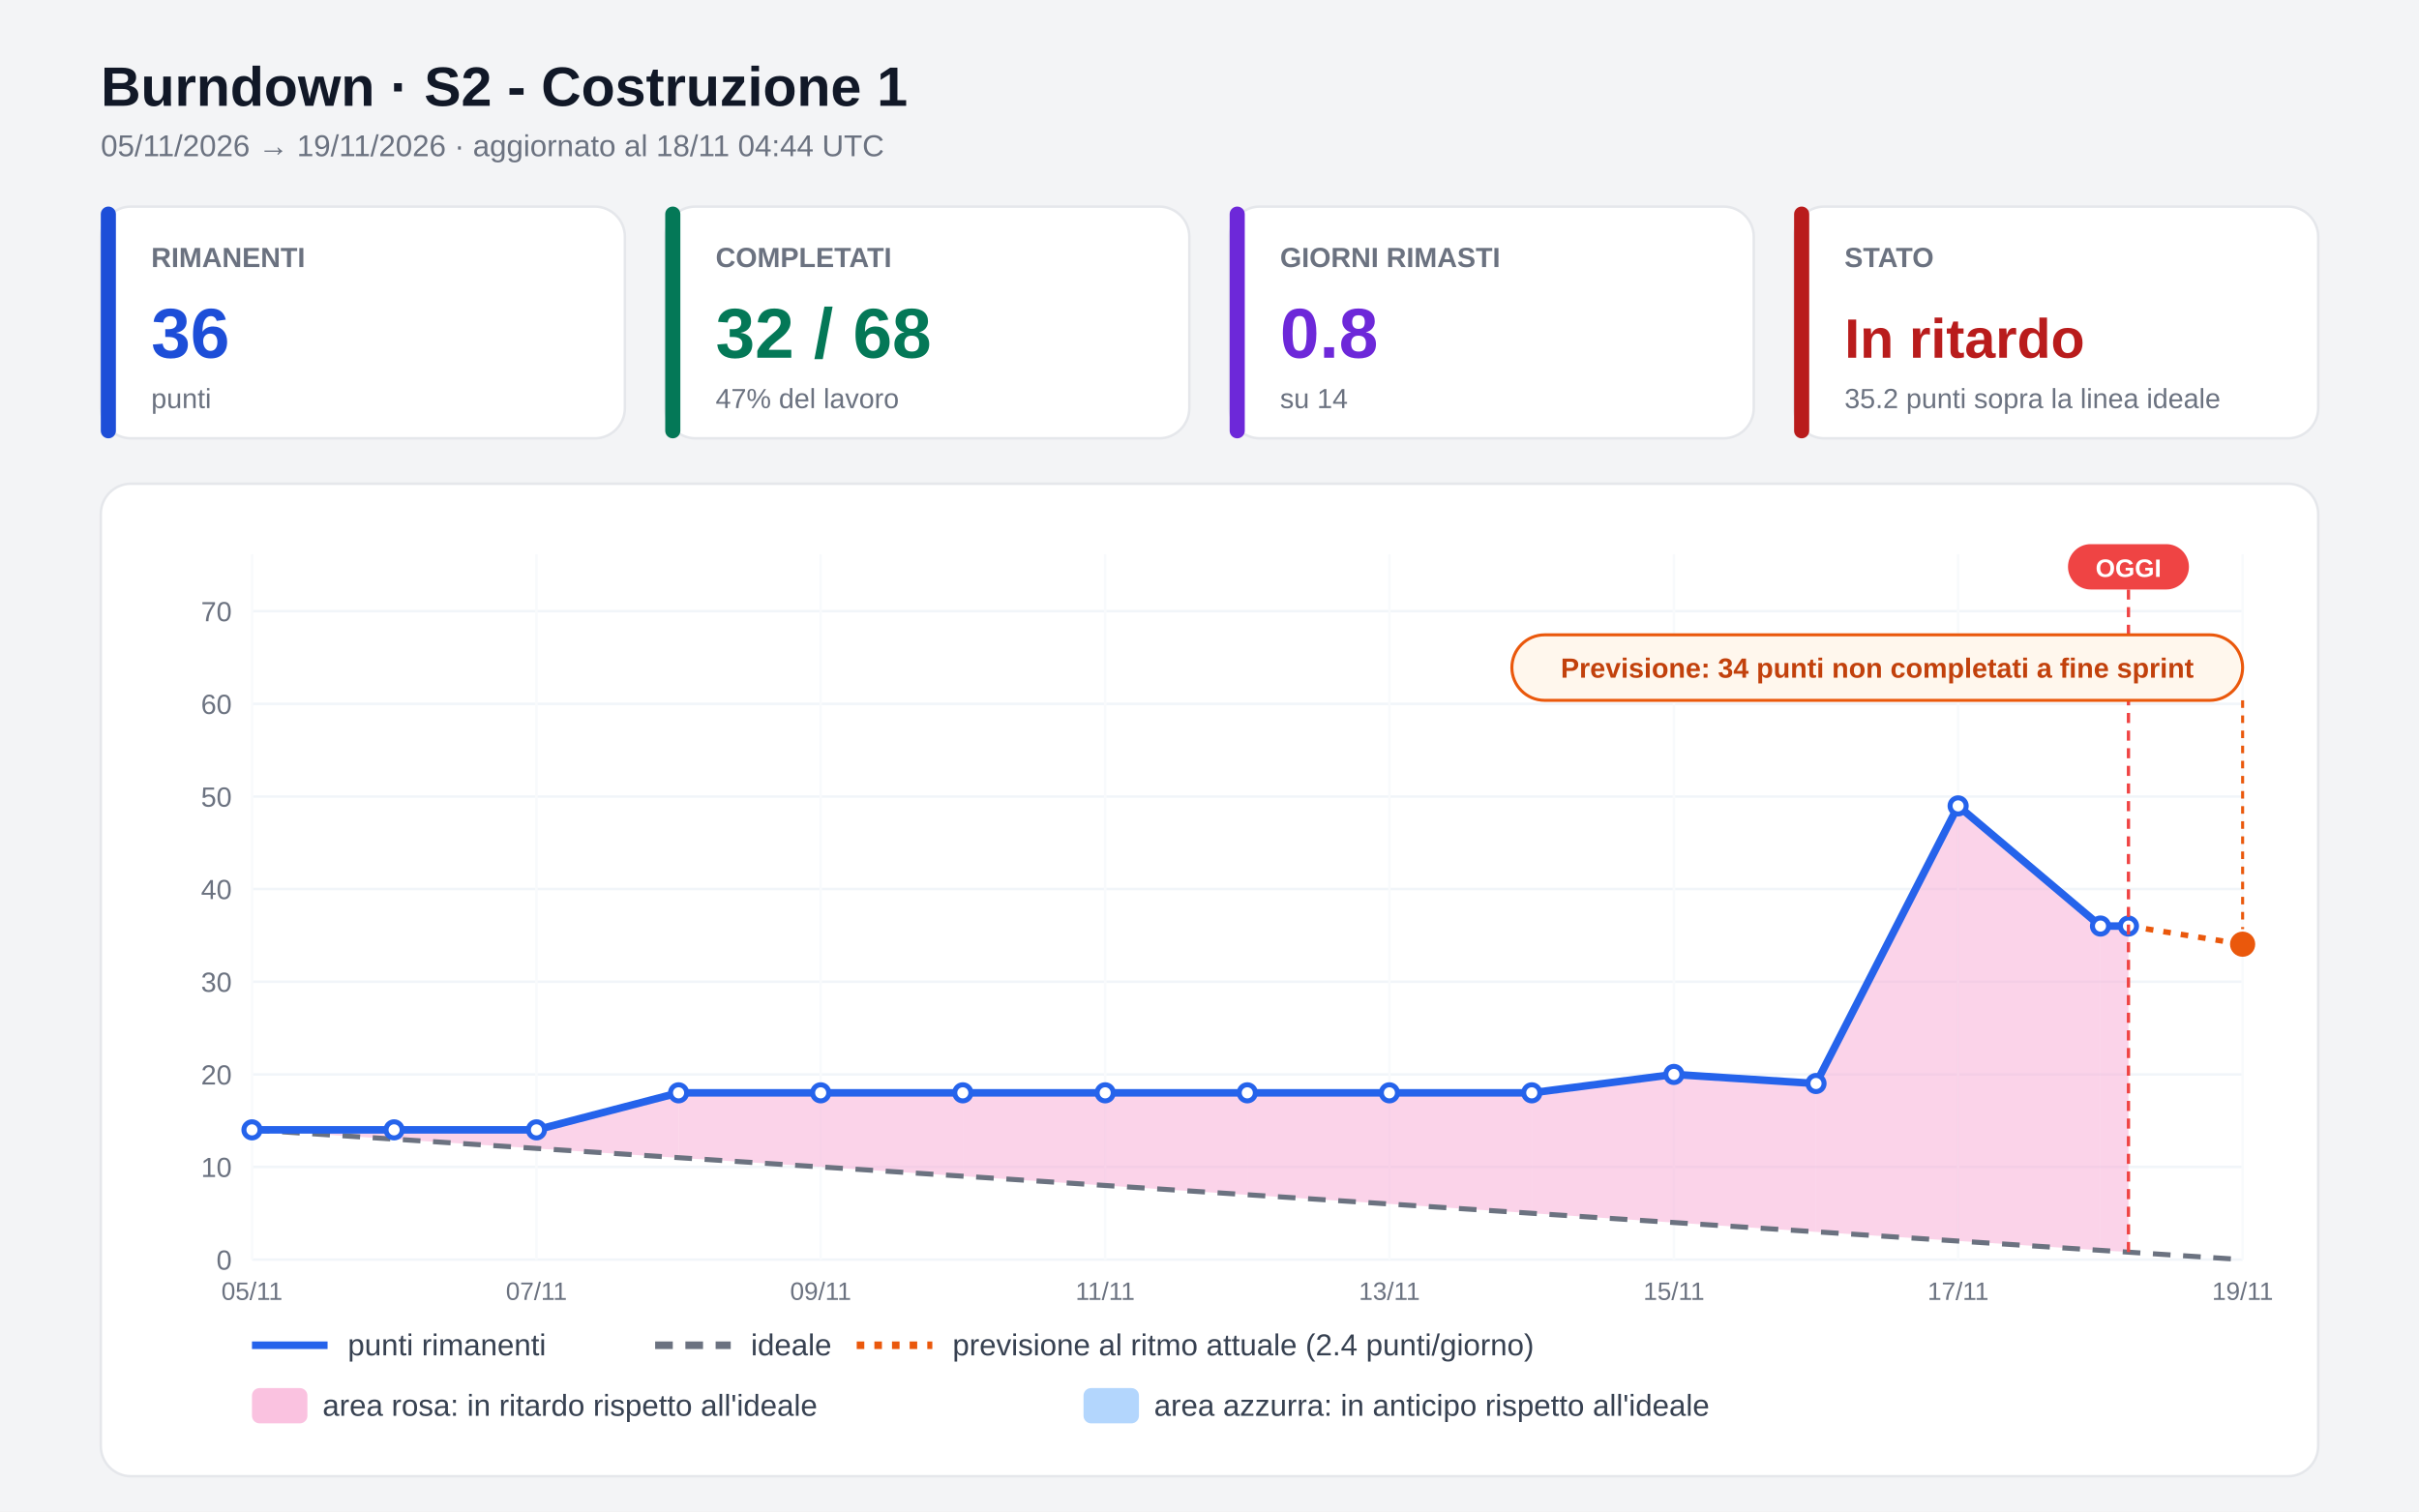
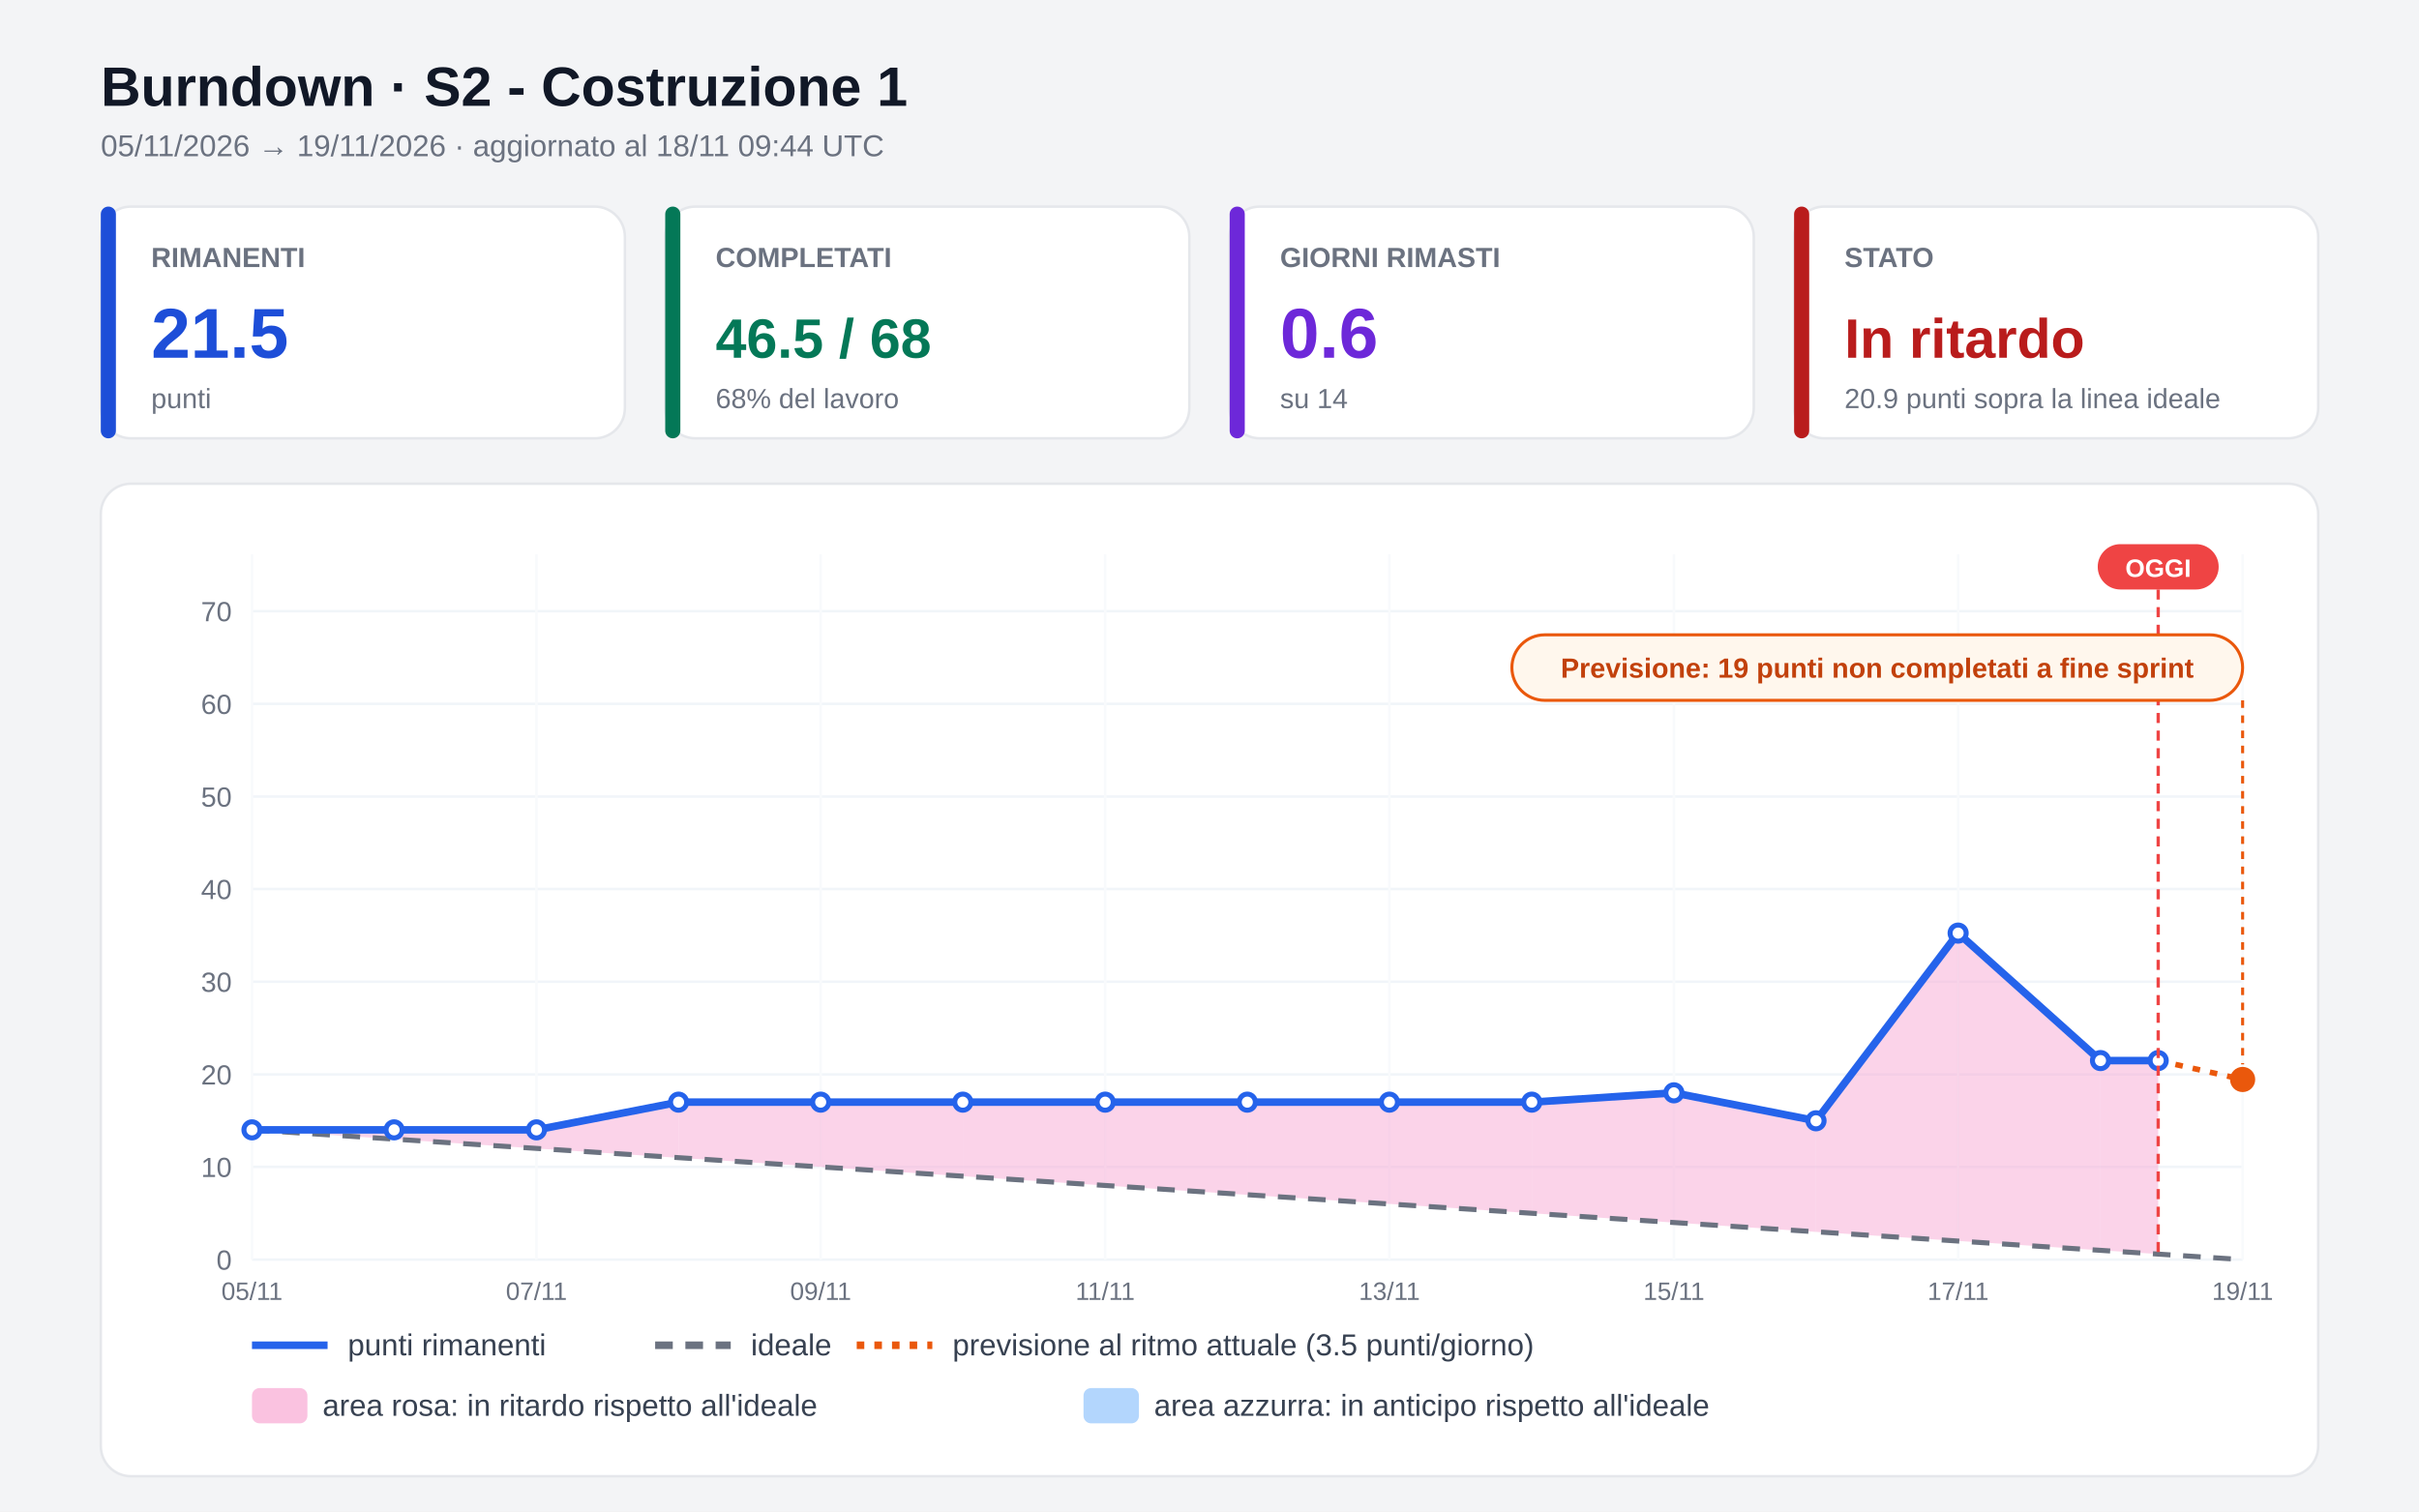
<svg xmlns="http://www.w3.org/2000/svg" viewBox="0 0 960 600" width="960" height="600" font-family="Arial">
  <rect width="960" height="600" fill="#f3f4f6" />
  <text x="40.0" y="42.0" font-size="22" text-anchor="start" fill="#111827" font-weight="bold">Burndown · S2 - Costruzione 1</text>
-   <text x="40.0" y="62.0" font-size="12" text-anchor="start" fill="#6b7280" font-weight="normal">05/11/2026 → 19/11/2026 · aggiornato al 18/11 04:44 UTC</text>
+   <text x="40.0" y="62.0" font-size="12" text-anchor="start" fill="#6b7280" font-weight="normal">05/11/2026 → 19/11/2026 · aggiornato al 18/11 09:44 UTC</text>
  <rect x="40.0" y="82.0" width="208.0" height="92.0" rx="12" fill="#ffffff" fill-opacity="1.0" stroke="#e5e7eb" stroke-width="1" />
  <rect x="40.0" y="82.0" width="6.0" height="92.0" rx="3" fill="#1d4ed8" fill-opacity="1.0" stroke="none" stroke-width="1" />
  <text x="60.0" y="106.0" font-size="11" text-anchor="start" fill="#6b7280" font-weight="bold">RIMANENTI</text>
-   <text x="60.0" y="142.0" font-size="28" text-anchor="start" fill="#1d4ed8" font-weight="bold">36</text>
+   <text x="60.0" y="142.0" font-size="28" text-anchor="start" fill="#1d4ed8" font-weight="bold">21.5</text>
  <text x="60.0" y="162.0" font-size="11" text-anchor="start" fill="#6b7280" font-weight="normal">punti</text>
  <rect x="264.0" y="82.0" width="208.0" height="92.0" rx="12" fill="#ffffff" fill-opacity="1.0" stroke="#e5e7eb" stroke-width="1" />
  <rect x="264.0" y="82.0" width="6.0" height="92.0" rx="3" fill="#047857" fill-opacity="1.0" stroke="none" stroke-width="1" />
  <text x="284.0" y="106.0" font-size="11" text-anchor="start" fill="#6b7280" font-weight="bold">COMPLETATI</text>
-   <text x="284.0" y="142.0" font-size="28" text-anchor="start" fill="#047857" font-weight="bold">32 / 68</text>
-   <text x="284.0" y="162.0" font-size="11" text-anchor="start" fill="#6b7280" font-weight="normal">47% del lavoro</text>
+   <text x="284.0" y="142.0" font-size="22" text-anchor="start" fill="#047857" font-weight="bold">46.5 / 68</text>
+   <text x="284.0" y="162.0" font-size="11" text-anchor="start" fill="#6b7280" font-weight="normal">68% del lavoro</text>
  <rect x="488.0" y="82.0" width="208.0" height="92.0" rx="12" fill="#ffffff" fill-opacity="1.0" stroke="#e5e7eb" stroke-width="1" />
  <rect x="488.0" y="82.0" width="6.0" height="92.0" rx="3" fill="#6d28d9" fill-opacity="1.0" stroke="none" stroke-width="1" />
  <text x="508.0" y="106.0" font-size="11" text-anchor="start" fill="#6b7280" font-weight="bold">GIORNI RIMASTI</text>
-   <text x="508.0" y="142.0" font-size="28" text-anchor="start" fill="#6d28d9" font-weight="bold">0.8</text>
+   <text x="508.0" y="142.0" font-size="28" text-anchor="start" fill="#6d28d9" font-weight="bold">0.6</text>
  <text x="508.0" y="162.0" font-size="11" text-anchor="start" fill="#6b7280" font-weight="normal">su 14</text>
  <rect x="712.0" y="82.0" width="208.0" height="92.0" rx="12" fill="#ffffff" fill-opacity="1.0" stroke="#e5e7eb" stroke-width="1" />
  <rect x="712.0" y="82.0" width="6.0" height="92.0" rx="3" fill="#b91c1c" fill-opacity="1.0" stroke="none" stroke-width="1" />
  <text x="732.0" y="106.0" font-size="11" text-anchor="start" fill="#6b7280" font-weight="bold">STATO</text>
  <text x="732.0" y="142.0" font-size="22" text-anchor="start" fill="#b91c1c" font-weight="bold">In ritardo</text>
-   <text x="732.0" y="162.0" font-size="11" text-anchor="start" fill="#6b7280" font-weight="normal">35.2 punti sopra la linea ideale</text>
+   <text x="732.0" y="162.0" font-size="11" text-anchor="start" fill="#6b7280" font-weight="normal">20.9 punti sopra la linea ideale</text>
  <rect x="40.0" y="192.0" width="880.0" height="394.0" rx="12" fill="#ffffff" fill-opacity="1.0" stroke="#e5e7eb" stroke-width="1" />
  <line x1="100.0" y1="500.0" x2="890.0" y2="500.0" stroke="#f1f5f9" stroke-width="1" />
  <text x="92.0" y="504.0" font-size="11" text-anchor="end" fill="#6b7280" font-weight="normal">0</text>
  <line x1="100.0" y1="463.2" x2="890.0" y2="463.2" stroke="#f1f5f9" stroke-width="1" />
  <text x="92.0" y="467.2" font-size="11" text-anchor="end" fill="#6b7280" font-weight="normal">10</text>
  <line x1="100.0" y1="426.5" x2="890.0" y2="426.5" stroke="#f1f5f9" stroke-width="1" />
  <text x="92.0" y="430.5" font-size="11" text-anchor="end" fill="#6b7280" font-weight="normal">20</text>
  <line x1="100.0" y1="389.7" x2="890.0" y2="389.7" stroke="#f1f5f9" stroke-width="1" />
  <text x="92.0" y="393.7" font-size="11" text-anchor="end" fill="#6b7280" font-weight="normal">30</text>
  <line x1="100.0" y1="352.9" x2="890.0" y2="352.9" stroke="#f1f5f9" stroke-width="1" />
  <text x="92.0" y="356.9" font-size="11" text-anchor="end" fill="#6b7280" font-weight="normal">40</text>
  <line x1="100.0" y1="316.2" x2="890.0" y2="316.2" stroke="#f1f5f9" stroke-width="1" />
  <text x="92.0" y="320.2" font-size="11" text-anchor="end" fill="#6b7280" font-weight="normal">50</text>
  <line x1="100.0" y1="279.4" x2="890.0" y2="279.4" stroke="#f1f5f9" stroke-width="1" />
  <text x="92.0" y="283.4" font-size="11" text-anchor="end" fill="#6b7280" font-weight="normal">60</text>
  <line x1="100.0" y1="242.6" x2="890.0" y2="242.6" stroke="#f1f5f9" stroke-width="1" />
  <text x="92.0" y="246.6" font-size="11" text-anchor="end" fill="#6b7280" font-weight="normal">70</text>
  <line x1="100.0" y1="220.0" x2="100.0" y2="500.0" stroke="#f8fafc" stroke-width="1" />
  <text x="100.0" y="516.0" font-size="10" text-anchor="middle" fill="#6b7280" font-weight="normal">05/11</text>
  <line x1="212.9" y1="220.0" x2="212.9" y2="500.0" stroke="#f8fafc" stroke-width="1" />
  <text x="212.9" y="516.0" font-size="10" text-anchor="middle" fill="#6b7280" font-weight="normal">07/11</text>
  <line x1="325.7" y1="220.0" x2="325.7" y2="500.0" stroke="#f8fafc" stroke-width="1" />
  <text x="325.7" y="516.0" font-size="10" text-anchor="middle" fill="#6b7280" font-weight="normal">09/11</text>
  <line x1="438.6" y1="220.0" x2="438.6" y2="500.0" stroke="#f8fafc" stroke-width="1" />
  <text x="438.6" y="516.0" font-size="10" text-anchor="middle" fill="#6b7280" font-weight="normal">11/11</text>
  <line x1="551.4" y1="220.0" x2="551.4" y2="500.0" stroke="#f8fafc" stroke-width="1" />
  <text x="551.4" y="516.0" font-size="10" text-anchor="middle" fill="#6b7280" font-weight="normal">13/11</text>
  <line x1="664.3" y1="220.0" x2="664.3" y2="500.0" stroke="#f8fafc" stroke-width="1" />
  <text x="664.3" y="516.0" font-size="10" text-anchor="middle" fill="#6b7280" font-weight="normal">15/11</text>
  <line x1="777.1" y1="220.0" x2="777.1" y2="500.0" stroke="#f8fafc" stroke-width="1" />
  <text x="777.1" y="516.0" font-size="10" text-anchor="middle" fill="#6b7280" font-weight="normal">17/11</text>
  <line x1="890.0" y1="220.0" x2="890.0" y2="500.0" stroke="#f8fafc" stroke-width="1" />
  <text x="890.0" y="516.0" font-size="10" text-anchor="middle" fill="#6b7280" font-weight="normal">19/11</text>
  <polygon points="100.0,448.5 156.4,448.5 156.4,452.2 100.0,448.5" fill="#f9a8d4" fill-opacity="0.5" stroke="none" stroke-width="1.5" stroke-linejoin="round" />
  <polygon points="156.4,448.5 212.9,448.5 212.9,455.9 156.4,452.2" fill="#f9a8d4" fill-opacity="0.5" stroke="none" stroke-width="1.5" stroke-linejoin="round" />
-   <polygon points="212.9,448.5 269.3,433.8 269.3,459.6 212.9,455.9" fill="#f9a8d4" fill-opacity="0.5" stroke="none" stroke-width="1.5" stroke-linejoin="round" />
-   <polygon points="269.3,433.8 325.7,433.8 325.7,463.2 269.3,459.6" fill="#f9a8d4" fill-opacity="0.5" stroke="none" stroke-width="1.5" stroke-linejoin="round" />
-   <polygon points="325.7,433.8 382.1,433.8 382.1,466.9 325.7,463.2" fill="#f9a8d4" fill-opacity="0.5" stroke="none" stroke-width="1.5" stroke-linejoin="round" />
-   <polygon points="382.1,433.8 438.6,433.8 438.6,470.6 382.1,466.9" fill="#f9a8d4" fill-opacity="0.5" stroke="none" stroke-width="1.5" stroke-linejoin="round" />
-   <polygon points="438.6,433.8 495.0,433.8 495.0,474.3 438.6,470.6" fill="#f9a8d4" fill-opacity="0.5" stroke="none" stroke-width="1.5" stroke-linejoin="round" />
-   <polygon points="495.0,433.8 551.4,433.8 551.4,477.9 495.0,474.3" fill="#f9a8d4" fill-opacity="0.5" stroke="none" stroke-width="1.5" stroke-linejoin="round" />
-   <polygon points="551.4,433.8 607.9,433.8 607.9,481.6 551.4,477.9" fill="#f9a8d4" fill-opacity="0.5" stroke="none" stroke-width="1.5" stroke-linejoin="round" />
-   <polygon points="607.9,433.8 664.3,426.5 664.3,485.3 607.9,481.6" fill="#f9a8d4" fill-opacity="0.5" stroke="none" stroke-width="1.5" stroke-linejoin="round" />
-   <polygon points="664.3,426.5 720.7,430.1 720.7,489.0 664.3,485.3" fill="#f9a8d4" fill-opacity="0.5" stroke="none" stroke-width="1.5" stroke-linejoin="round" />
-   <polygon points="720.7,430.1 777.1,319.9 777.1,492.6 720.7,489.0" fill="#f9a8d4" fill-opacity="0.5" stroke="none" stroke-width="1.5" stroke-linejoin="round" />
-   <polygon points="777.1,319.9 833.6,367.6 833.6,496.3 777.1,492.6" fill="#f9a8d4" fill-opacity="0.5" stroke="none" stroke-width="1.5" stroke-linejoin="round" />
-   <polygon points="833.6,367.6 844.7,367.6 844.7,497.0 833.6,496.3" fill="#f9a8d4" fill-opacity="0.5" stroke="none" stroke-width="1.5" stroke-linejoin="round" />
+   <polygon points="212.9,448.5 269.3,437.5 269.3,459.6 212.9,455.9" fill="#f9a8d4" fill-opacity="0.5" stroke="none" stroke-width="1.5" stroke-linejoin="round" />
+   <polygon points="269.3,437.5 325.7,437.5 325.7,463.2 269.3,459.6" fill="#f9a8d4" fill-opacity="0.5" stroke="none" stroke-width="1.5" stroke-linejoin="round" />
+   <polygon points="325.7,437.5 382.1,437.5 382.1,466.9 325.7,463.2" fill="#f9a8d4" fill-opacity="0.5" stroke="none" stroke-width="1.5" stroke-linejoin="round" />
+   <polygon points="382.1,437.5 438.6,437.5 438.6,470.6 382.1,466.9" fill="#f9a8d4" fill-opacity="0.5" stroke="none" stroke-width="1.5" stroke-linejoin="round" />
+   <polygon points="438.6,437.5 495.0,437.5 495.0,474.3 438.6,470.6" fill="#f9a8d4" fill-opacity="0.5" stroke="none" stroke-width="1.5" stroke-linejoin="round" />
+   <polygon points="495.0,437.5 551.4,437.5 551.4,477.9 495.0,474.3" fill="#f9a8d4" fill-opacity="0.5" stroke="none" stroke-width="1.5" stroke-linejoin="round" />
+   <polygon points="551.4,437.5 607.9,437.5 607.9,481.6 551.4,477.9" fill="#f9a8d4" fill-opacity="0.5" stroke="none" stroke-width="1.5" stroke-linejoin="round" />
+   <polygon points="607.9,437.5 664.3,433.8 664.3,485.3 607.9,481.6" fill="#f9a8d4" fill-opacity="0.5" stroke="none" stroke-width="1.5" stroke-linejoin="round" />
+   <polygon points="664.3,433.8 720.7,444.9 720.7,489.0 664.3,485.3" fill="#f9a8d4" fill-opacity="0.5" stroke="none" stroke-width="1.5" stroke-linejoin="round" />
+   <polygon points="720.7,444.9 777.1,370.4 777.1,492.6 720.7,489.0" fill="#f9a8d4" fill-opacity="0.5" stroke="none" stroke-width="1.5" stroke-linejoin="round" />
+   <polygon points="777.1,370.4 833.6,421.0 833.6,496.3 777.1,492.6" fill="#f9a8d4" fill-opacity="0.5" stroke="none" stroke-width="1.5" stroke-linejoin="round" />
+   <polygon points="833.6,421.0 856.5,421.0 856.5,497.8 833.6,496.3" fill="#f9a8d4" fill-opacity="0.5" stroke="none" stroke-width="1.5" stroke-linejoin="round" />
  <polyline points="100.0,448.5 890.0,500.0" fill="none" fill-opacity="1.0" stroke="#6b7280" stroke-width="2" stroke-linejoin="round" stroke-dasharray="7 5" />
-   <polyline points="844.7,367.6 890.0,374.8" fill="none" fill-opacity="1.0" stroke="#ea580c" stroke-width="2.2" stroke-linejoin="round" stroke-dasharray="3 4" />
-   <polyline points="100.0,448.5 156.4,448.5 212.9,448.5 269.3,433.8 325.7,433.8 382.1,433.8 438.6,433.8 495.0,433.8 551.4,433.8 607.9,433.8 664.3,426.5 720.7,430.1 777.1,319.9 833.6,367.6 844.7,367.6" fill="none" fill-opacity="1.0" stroke="#2563eb" stroke-width="3" stroke-linejoin="round" />
+   <polyline points="856.5,421.0 890.0,428.5" fill="none" fill-opacity="1.0" stroke="#ea580c" stroke-width="2.2" stroke-linejoin="round" stroke-dasharray="3 4" />
+   <polyline points="100.0,448.5 156.4,448.5 212.9,448.5 269.3,437.5 325.7,437.5 382.1,437.5 438.6,437.5 495.0,437.5 551.4,437.5 607.9,437.5 664.3,433.8 720.7,444.9 777.1,370.4 833.6,421.0 856.5,421.0" fill="none" fill-opacity="1.0" stroke="#2563eb" stroke-width="3" stroke-linejoin="round" />
  <circle cx="100.0" cy="448.5" r="3.2" fill="#ffffff" stroke="#2563eb" stroke-width="2" />
  <circle cx="156.4" cy="448.5" r="3.2" fill="#ffffff" stroke="#2563eb" stroke-width="2" />
  <circle cx="212.9" cy="448.5" r="3.2" fill="#ffffff" stroke="#2563eb" stroke-width="2" />
-   <circle cx="269.3" cy="433.8" r="3.2" fill="#ffffff" stroke="#2563eb" stroke-width="2" />
-   <circle cx="325.7" cy="433.8" r="3.2" fill="#ffffff" stroke="#2563eb" stroke-width="2" />
-   <circle cx="382.1" cy="433.8" r="3.2" fill="#ffffff" stroke="#2563eb" stroke-width="2" />
-   <circle cx="438.6" cy="433.8" r="3.2" fill="#ffffff" stroke="#2563eb" stroke-width="2" />
-   <circle cx="495.0" cy="433.8" r="3.2" fill="#ffffff" stroke="#2563eb" stroke-width="2" />
-   <circle cx="551.4" cy="433.8" r="3.2" fill="#ffffff" stroke="#2563eb" stroke-width="2" />
-   <circle cx="607.9" cy="433.8" r="3.2" fill="#ffffff" stroke="#2563eb" stroke-width="2" />
-   <circle cx="664.3" cy="426.5" r="3.2" fill="#ffffff" stroke="#2563eb" stroke-width="2" />
-   <circle cx="720.7" cy="430.1" r="3.2" fill="#ffffff" stroke="#2563eb" stroke-width="2" />
-   <circle cx="777.1" cy="319.9" r="3.2" fill="#ffffff" stroke="#2563eb" stroke-width="2" />
-   <circle cx="833.6" cy="367.6" r="3.2" fill="#ffffff" stroke="#2563eb" stroke-width="2" />
-   <circle cx="844.7" cy="367.6" r="3.2" fill="#ffffff" stroke="#2563eb" stroke-width="2" />
-   <line x1="844.7" y1="220.0" x2="844.7" y2="500.0" stroke="#ef4444" stroke-width="1.3" stroke-dasharray="4 3" />
-   <rect x="820.7" y="216.0" width="48.0" height="18.0" rx="9" fill="#ef4444" fill-opacity="1.0" stroke="none" stroke-width="1" />
-   <text x="844.7" y="229.0" font-size="10" text-anchor="middle" fill="#ffffff" font-weight="bold">OGGI</text>
-   <circle cx="890.0" cy="374.8" r="5" fill="#ea580c" />
-   <line x1="890.0" y1="278.0" x2="890.0" y2="368.8" stroke="#ea580c" stroke-width="1.2" stroke-dasharray="3 3" />
+   <circle cx="269.3" cy="437.5" r="3.2" fill="#ffffff" stroke="#2563eb" stroke-width="2" />
+   <circle cx="325.7" cy="437.5" r="3.2" fill="#ffffff" stroke="#2563eb" stroke-width="2" />
+   <circle cx="382.1" cy="437.5" r="3.2" fill="#ffffff" stroke="#2563eb" stroke-width="2" />
+   <circle cx="438.6" cy="437.5" r="3.2" fill="#ffffff" stroke="#2563eb" stroke-width="2" />
+   <circle cx="495.0" cy="437.5" r="3.2" fill="#ffffff" stroke="#2563eb" stroke-width="2" />
+   <circle cx="551.4" cy="437.5" r="3.2" fill="#ffffff" stroke="#2563eb" stroke-width="2" />
+   <circle cx="607.9" cy="437.5" r="3.2" fill="#ffffff" stroke="#2563eb" stroke-width="2" />
+   <circle cx="664.3" cy="433.8" r="3.2" fill="#ffffff" stroke="#2563eb" stroke-width="2" />
+   <circle cx="720.7" cy="444.9" r="3.2" fill="#ffffff" stroke="#2563eb" stroke-width="2" />
+   <circle cx="777.1" cy="370.4" r="3.2" fill="#ffffff" stroke="#2563eb" stroke-width="2" />
+   <circle cx="833.6" cy="421.0" r="3.2" fill="#ffffff" stroke="#2563eb" stroke-width="2" />
+   <circle cx="856.5" cy="421.0" r="3.2" fill="#ffffff" stroke="#2563eb" stroke-width="2" />
+   <line x1="856.5" y1="220.0" x2="856.5" y2="500.0" stroke="#ef4444" stroke-width="1.3" stroke-dasharray="4 3" />
+   <rect x="832.5" y="216.0" width="48.0" height="18.0" rx="9" fill="#ef4444" fill-opacity="1.0" stroke="none" stroke-width="1" />
+   <text x="856.5" y="229.0" font-size="10" text-anchor="middle" fill="#ffffff" font-weight="bold">OGGI</text>
+   <circle cx="890.0" cy="428.5" r="5" fill="#ea580c" />
+   <line x1="890.0" y1="278.0" x2="890.0" y2="422.5" stroke="#ea580c" stroke-width="1.2" stroke-dasharray="3 3" />
  <rect x="600.0" y="252.0" width="290.0" height="26.0" rx="13" fill="#fff7ed" fill-opacity="1.0" stroke="#ea580c" stroke-width="1.2" />
-   <text x="745.0" y="269.0" font-size="11" text-anchor="middle" fill="#c2410c" font-weight="bold">Previsione: 34 punti non completati a fine sprint</text>
+   <text x="745.0" y="269.0" font-size="11" text-anchor="middle" fill="#c2410c" font-weight="bold">Previsione: 19 punti non completati a fine sprint</text>
  <line x1="100.0" y1="534.0" x2="130.0" y2="534.0" stroke="#2563eb" stroke-width="3" />
  <text x="138.0" y="538.0" font-size="12" text-anchor="start" fill="#374151" font-weight="normal">punti rimanenti</text>
  <line x1="260.0" y1="534.0" x2="290.0" y2="534.0" stroke="#6b7280" stroke-width="3" stroke-dasharray="7 5" />
  <text x="298.0" y="538.0" font-size="12" text-anchor="start" fill="#374151" font-weight="normal">ideale</text>
  <line x1="340.0" y1="534.0" x2="370.0" y2="534.0" stroke="#ea580c" stroke-width="3" stroke-dasharray="3 4" />
-   <text x="378.0" y="538.0" font-size="12" text-anchor="start" fill="#374151" font-weight="normal">previsione al ritmo attuale (2.4 punti/giorno)</text>
+   <text x="378.0" y="538.0" font-size="12" text-anchor="start" fill="#374151" font-weight="normal">previsione al ritmo attuale (3.5 punti/giorno)</text>
  <rect x="100.0" y="551.0" width="22.0" height="14.0" rx="3" fill="#f9a8d4" fill-opacity="0.7" stroke="none" stroke-width="1" />
  <text x="128.0" y="562.0" font-size="12" text-anchor="start" fill="#374151" font-weight="normal">area rosa: in ritardo rispetto all'ideale</text>
  <rect x="430.0" y="551.0" width="22.0" height="14.0" rx="3" fill="#93c5fd" fill-opacity="0.7" stroke="none" stroke-width="1" />
  <text x="458.0" y="562.0" font-size="12" text-anchor="start" fill="#374151" font-weight="normal">area azzurra: in anticipo rispetto all'ideale</text>
</svg>
